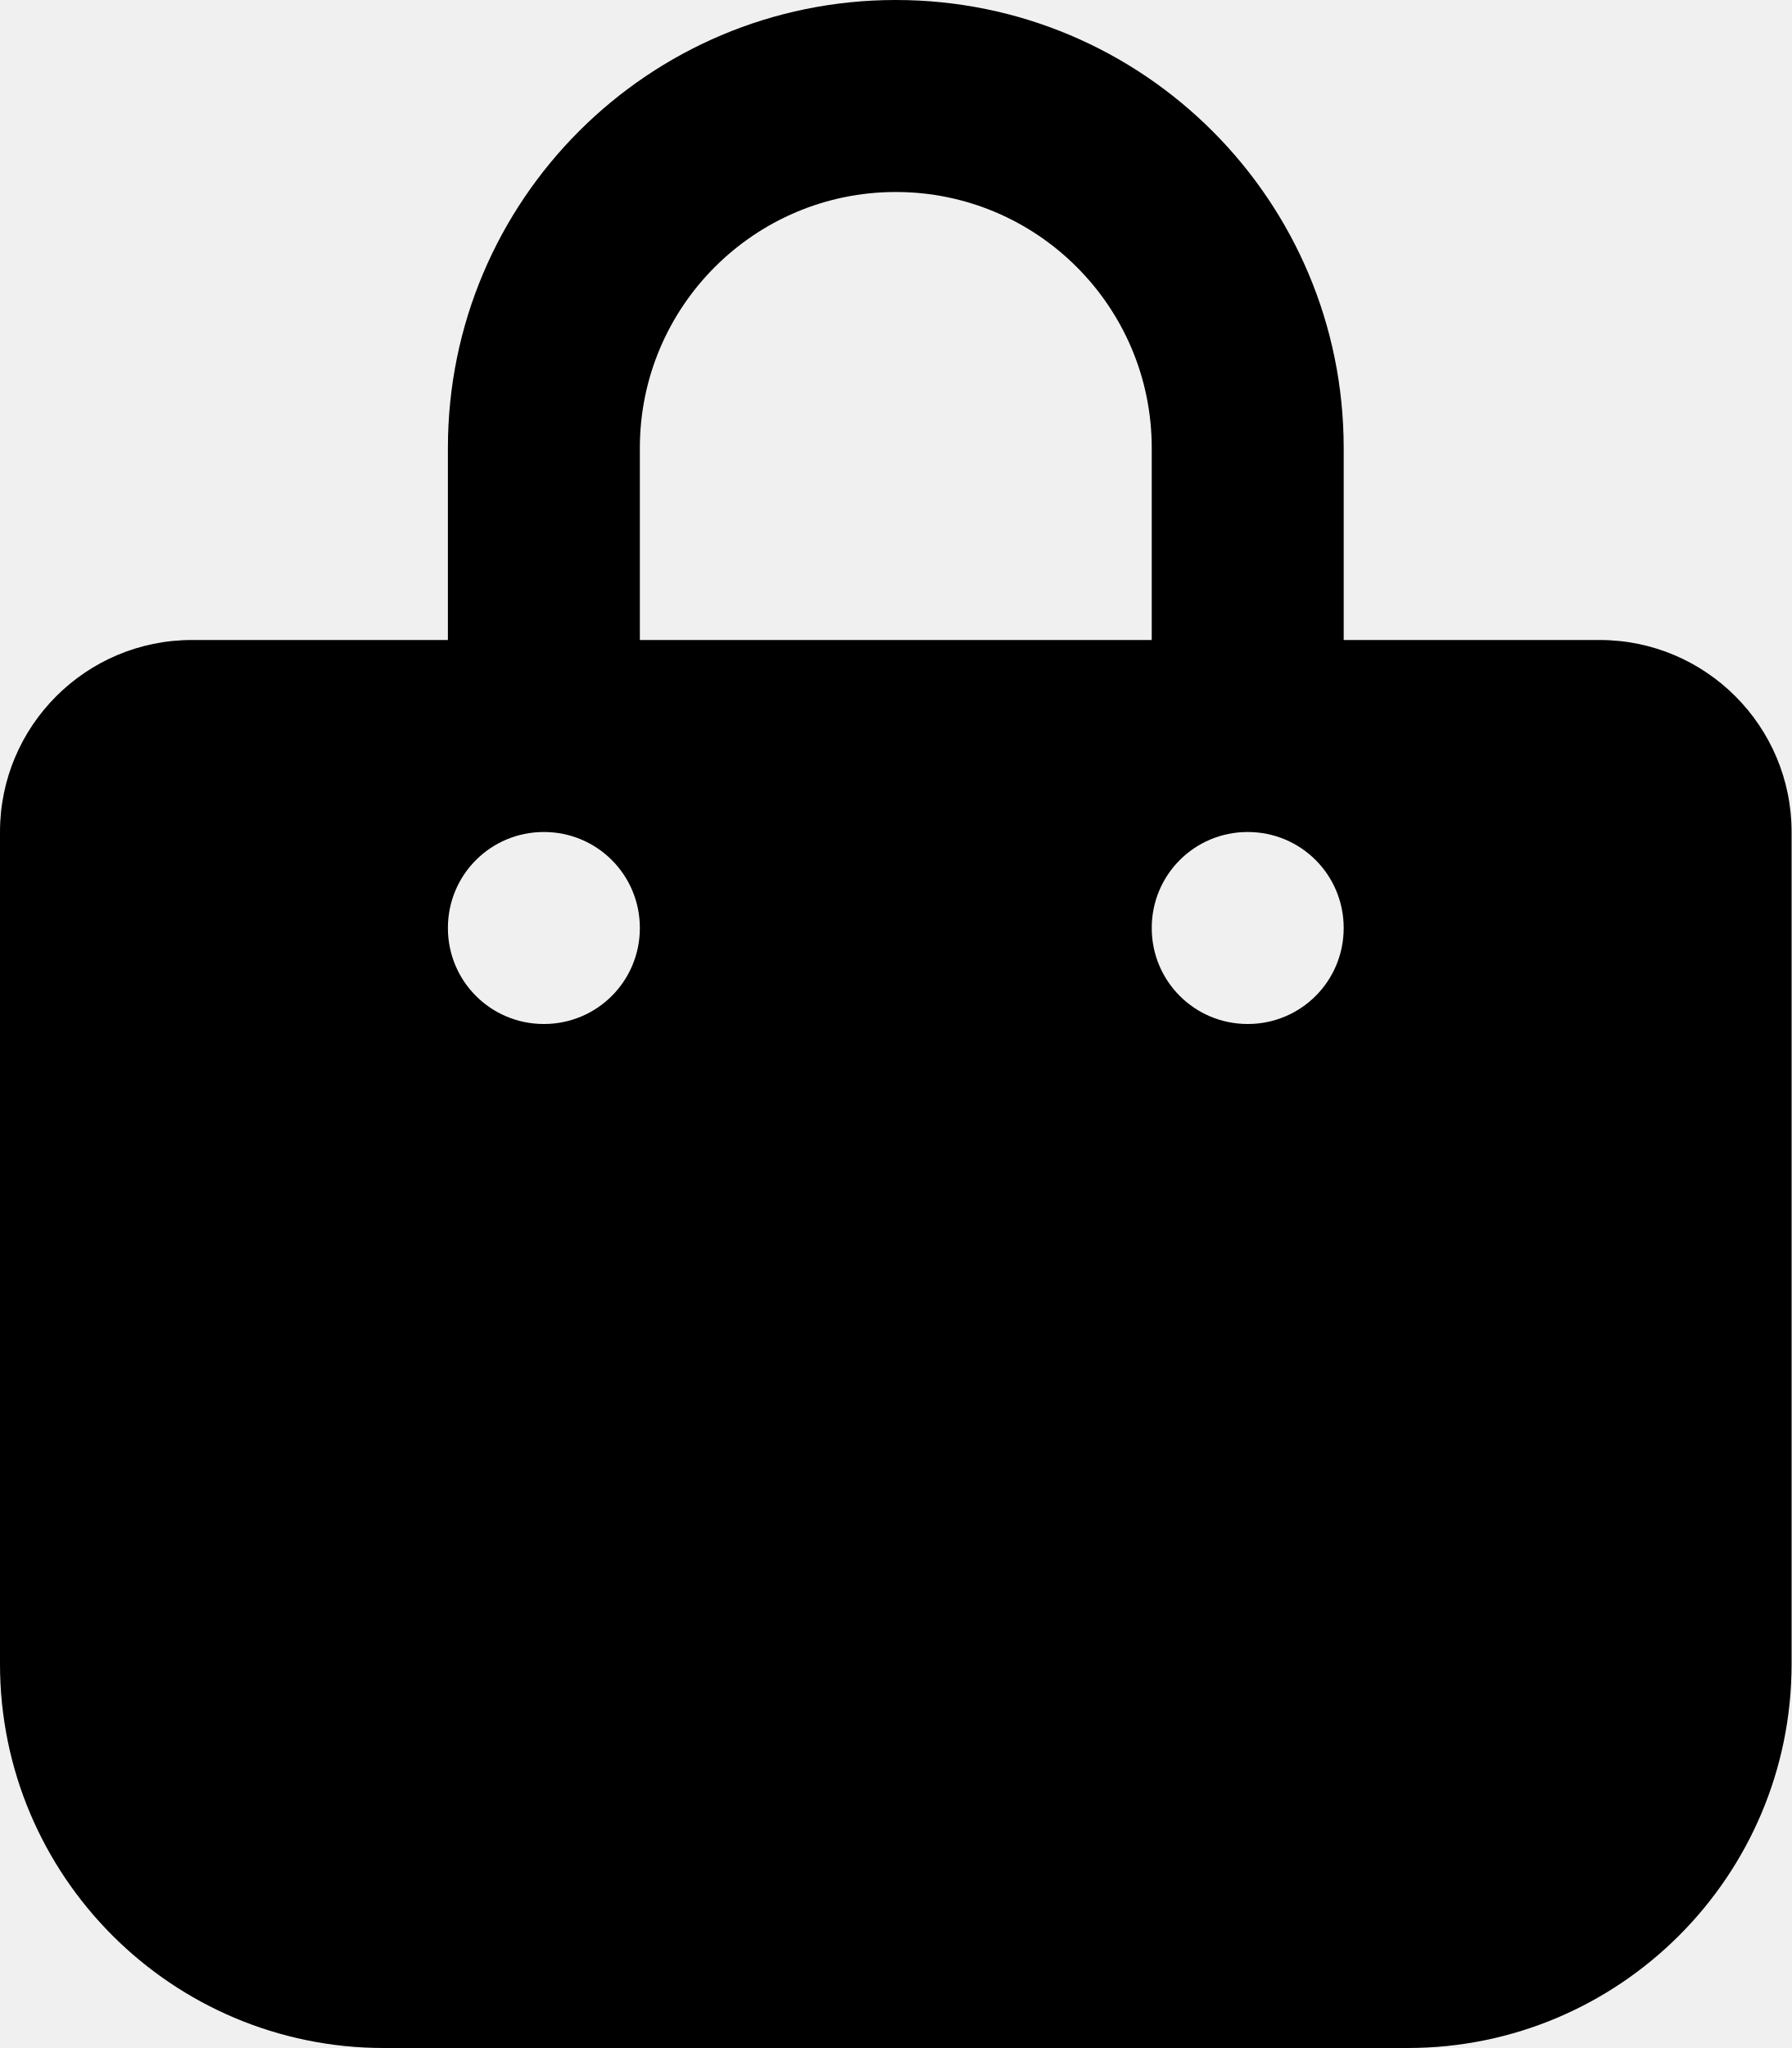
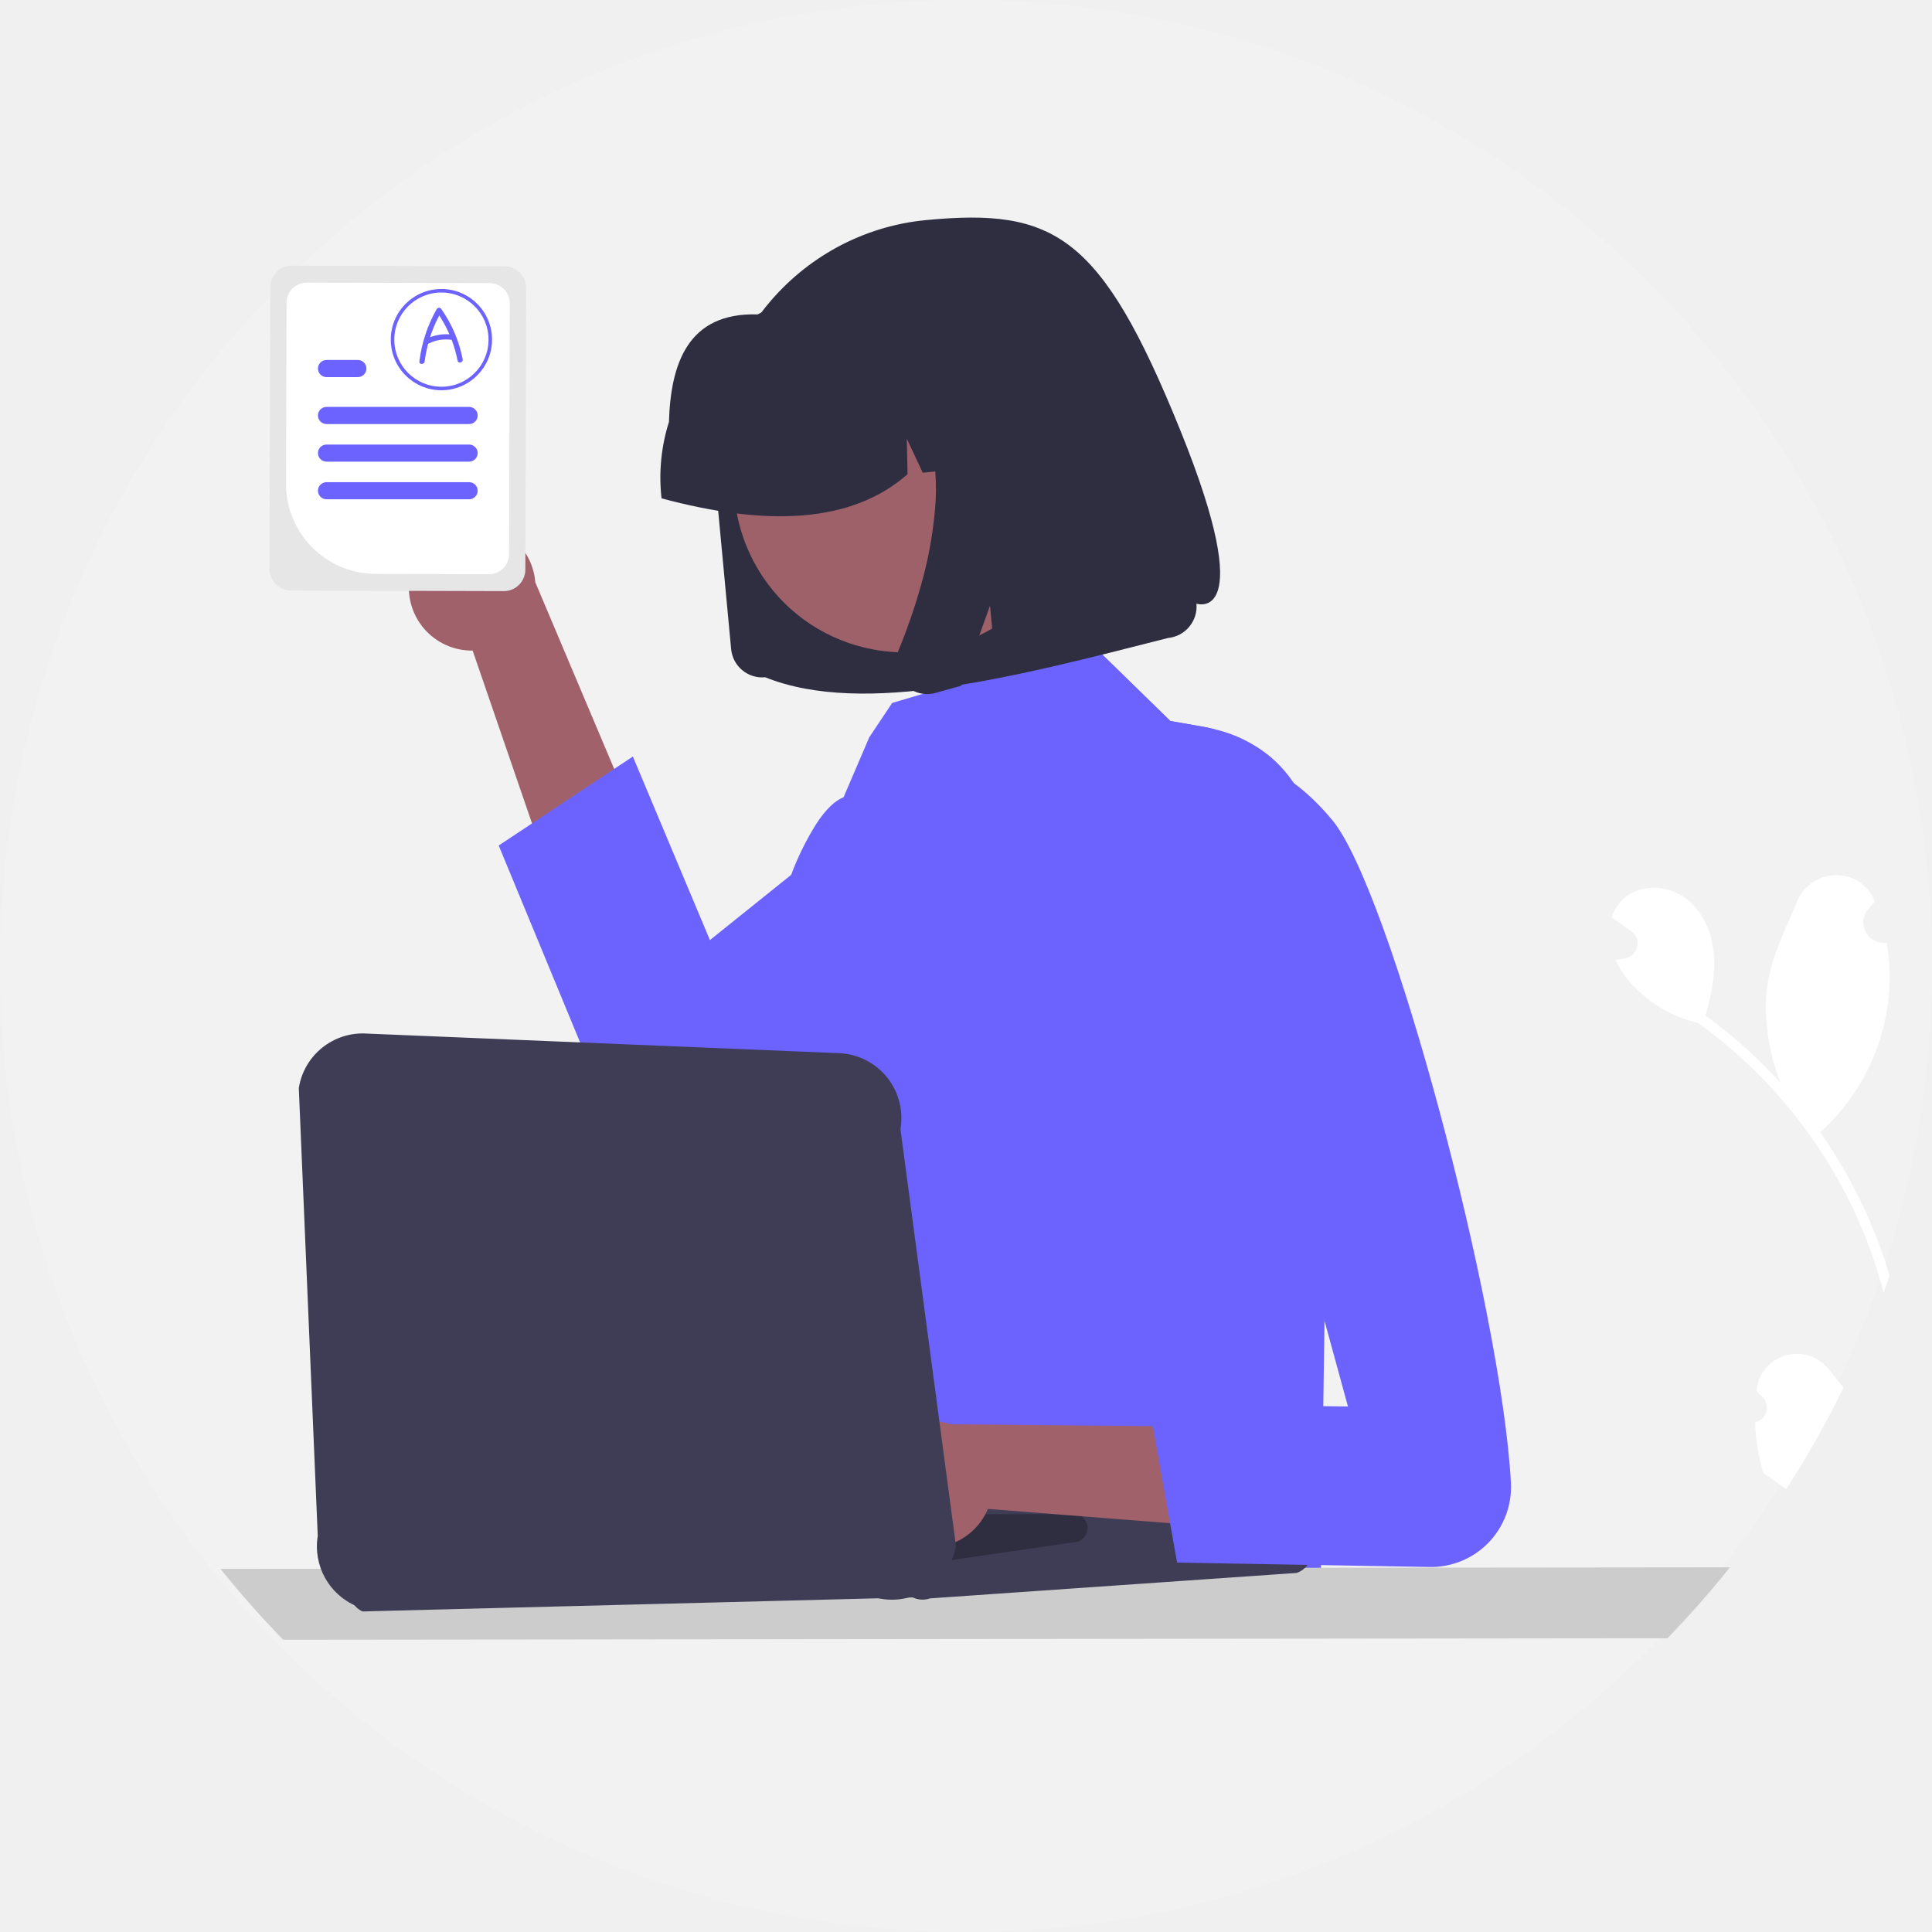
- <svg xmlns="http://www.w3.org/2000/svg" viewBox="0 0 448 512">
-   <path d="M112 112C112 50.14 162.1 0 224 0C285.9 0 336 50.14 336 112V160H400C426.5 160 448 181.5 448 208V416C448 469 405 512 352 512H96C42.98 512 0 469 0 416V208C0 181.5 21.49 160 48 160H112V112zM160 160H288V112C288 76.65 259.3 48 224 48C188.7 48 160 76.65 160 112V160zM136 256C149.3 256 160 245.3 160 232C160 218.7 149.3 208 136 208C122.7 208 112 218.7 112 232C112 245.3 122.7 256 136 256zM312 208C298.7 208 288 218.7 288 232C288 245.3 298.7 256 312 256C325.3 256 336 245.3 336 232C336 218.7 325.3 208 312 208z" />
+ <svg xmlns="http://www.w3.org/2000/svg" data-name="Layer 1" width="676" height="676" viewBox="0 0 676 676">
+   <path d="M938,450a337.453,337.453,0,0,1-17.85,108.68q-1.02,3-2.09,5.98a338.393,338.393,0,0,1-53.77,96.05q-10.32,12.945-21.87,24.82-11.55,11.895-24.25,22.63a336.248,336.248,0,0,1-165.78,75.8h-.01q-11.7,1.815-23.63,2.83Q614.545,787.99,600,788A336.94,336.94,0,0,1,358.09,686.05q-3.315-3.39-6.53-6.88-8.01-8.685-15.41-17.91-4.155-5.19-8.11-10.54a336.714,336.714,0,0,1-40.24-70.98,332.254,332.254,0,0,1-11.7-32.84c-.24-.79-.47-1.58-.7-2.37q-.75-2.55-1.45-5.13A338.38,338.38,0,0,1,262,450c0-186.67,151.33-338,338-338S938,263.33,938,450Z" transform="translate(-262 -112)" fill="#f2f2f2" />
+   <path d="M405.348,314.032a22.026,22.026,0,0,0,22.026,25.603l53.954,156.993,34.427-23.66L449.296,315.731a22.145,22.145,0,0,0-43.949-1.699Z" transform="translate(-262 -112)" fill="#a0616a" />
+   <path d="M686.955,367.15c-23.96,27.26-83.04,75.3-131.71,108.38-10.52,7.15-20.56,13.59-29.65,18.98-6.14,3.64-11.85,6.79-16.99,9.36a27.995,27.995,0,0,1-38.41-14.5l-33.7-81.53,11.66-7.73,28.75-19.07,6.53-4.32,26.96,64.21,28.43-22.82,17.65-14.17,80.46-64.57,6.94-2.06,16.19,15.8,11.45,11.18,10.77,1.87C683.895,366.44,685.455,366.77,686.955,367.15Z" transform="translate(-262 -112)" fill="#6c63ff" />
+   <path d="M901.92,591.162c1.67,2.12,3.4,4.23,5.13,6.35a335.121,335.121,0,0,1-20.06,35.52q-.825-.585-1.65-1.17a2.12,2.12,0,0,1-.25-.16c-2.05-1.46-4.11-2.9-6.16-4.36v-.01a70.003,70.003,0,0,1-2.81-17.7,5.288,5.288,0,0,0,1.23-9.86c-.27-.47-.46-.81-.73-1.29.01-.12.03-.25.04-.37C878.23,585.622,894.15,581.262,901.92,591.162Z" transform="translate(-262 -112)" fill="#fff" />
+   <path d="M919.87,548.362q1.8,4.95,3.28,10.01-1.02,3-2.09,5.98-.405-1.575-.84-3.15a161.957,161.957,0,0,0-5.85-17.2q-2.79-6.915-6.18-13.54a170.357,170.357,0,0,0-51.96-60.5,45.35,45.35,0,0,1-23.43-13.78,34.858,34.858,0,0,1-5.57-8.26c.92-.13,1.84-.31,2.74-.5.28-.06.57-.13.85-.19l.11-.02a5.241,5.241,0,0,0,1.85-9.38c-.51-.37-1.03-.73-1.54-1.09-.78-.57-1.57-1.11-2.36-1.67a2.492,2.492,0,0,1-.24-.17c-.9-.64-1.8-1.26-2.69-1.91a15.195,15.195,0,0,1,3.49-5.96c5.59-5.77,15.57-5.64,22.09-.94,6.53,4.7,9.81,12.93,10.23,20.95.37,6.87-1.11,13.67-3.06,20.3.49.36,1,.7,1.49,1.07a171.327,171.327,0,0,1,24.86,22.51c-4.35-10.32-5.93-23.78-4.8-33.05,1.29-10.56,6.42-20.59,10.62-30.58,5.03-12,22.19-12.16,27.03-.08.05.12.1.23.14.35q-1.215,1.215-2.34,2.52a7.175,7.175,0,0,0,6.29,11.8l.15-.02a72.096,72.096,0,0,1,1.06,10.79,73.508,73.508,0,0,1-22.88,54.2c-.48.45-.95.89-1.44,1.32a170.657,170.657,0,0,1,12.45,20.67A172.443,172.443,0,0,1,919.87,548.362Z" transform="translate(-262 -112)" fill="#fff" />
+   <path d="M727.185,454.55l-3.02,207.41-243.96-7,38.96-86c-.28-2.76,17.1-22.13,17-25-.3-8.41,5.98-16.2,7-25,2.08-18.15-9.83-86.69-4.34-100.85a96.267,96.267,0,0,1,8.94-18.08c3.12-4.72,6.32-7.9,9.38-9.05l9.02-21.02,8-12,62.77-18.59,6.94-2.06,16.19,15.8,11.45,11.18,10.77,1.87c1.61.28,3.17.61,4.67.99a47.442,47.442,0,0,1,19.66,9.74C725.415,392.86,727.605,422.9,727.185,454.55Z" transform="translate(-262 -112)" fill="#6c63ff" />
+   <path d="M867.29,660.402q-10.32,12.945-21.87,24.82l-26.38.02-141.87.16-25.54.03-16.98.02-25.26.02-19.43.02-35.89.04-21.17.03-44.58.04-21.28.03-58.97.06-37.04.04-9.94.01q-3.315-3.39-6.53-6.88-8.01-8.685-15.41-17.91l20.58-.02,14.02-.01,32.46-.04,62.64-.06,21.17-.02,8.56-.01h.03l6.72-.01,3.01-.01,7.71-.01h3.26l22.86-.02,49.31-.06,21.7-.02,20.78-.02,19.48-.02,27.95-.03,149.28-.15Z" transform="translate(-262 -112)" fill="#ccc" />
+   <path id="bfd9c2c3-21db-4bc8-8976-94586a21de42-9" data-name="Path 9" d="M529.766,348.972l-.054.005a10.924,10.924,0,0,1-11.89-9.865l-5.687-60.699a81.473,81.473,0,0,1,3.433-32.258,82.787,82.787,0,0,1,39.23-47.592,81.52,81.52,0,0,1,31.251-9.557c44.82-4.27,61.199,5.065,88.885,73.421s5.696,60.792,5.696,60.792a10.943,10.943,0,0,1-.463,4.339,11.121,11.121,0,0,1-5.285,6.393,10.978,10.978,0,0,1-4.179,1.277C617.716,348.697,564.251,362.874,529.757,348.973Z" transform="translate(-262 -112)" fill="#2f2e41" />
+   <path id="acce586e-6e96-4eff-b112-6c9d74172e69-10" data-name="Ellipse 1" d="M628.387,246.521A60.095,60.095,0,0,1,567.275,339.191a59.395,59.395,0,0,1-38.241-25.165,60.095,60.095,0,0,1,61.067-92.643,59.395,59.395,0,0,1,38.287,25.14Z" transform="translate(-262 -112)" fill="#9e616a" />
+   <path id="af1db401-16c9-4940-bbbf-8b9ef63e1952-11" data-name="Path 10" d="M493.346,285.156a64.45,64.45,0,0,1,2.716-25.512c.604-20.147,6.45-38.396,31.023-37.63a64.479,64.479,0,0,1,24.552-7.534l12.143-1.199q.205-.02.409-.039A64.341,64.341,0,0,1,634.215,271.344l.114,1.216-25.691,2.512-11.057-23.662.546,24.694-13.269,1.302-5.576-11.938.272,12.451c-19.701,17.352-49.576,18.261-86.082,8.454Z" transform="translate(-262 -112)" fill="#2f2e41" />
+   <path id="a1e66597-148d-4736-b39c-00184f281162-12" data-name="Path 13" d="M575.525,342.755a10.75,10.75,0,0,0,1.002,5.834,10.994,10.994,0,0,0,1.687,2.561,11.121,11.121,0,0,0,1.956,1.744,10.906,10.906,0,0,0,7.296,1.904q.241-.025.481-.059t.48-.079q.242-.043.48-.1t.478-.122l8.967-2.513,10.049-28.019,2.303,24.587,40.773-11.352-9.775-104.335-69.495,6.848,1.906,1.835a48.029,48.029,0,0,1,13.032,22.517,78.292,78.292,0,0,1,1.983,26.562,141.185,141.185,0,0,1-4.977,26.588,208.08,208.08,0,0,1-7.855,22.633A10.979,10.979,0,0,0,575.525,342.755Z" transform="translate(-262 -112)" fill="#2f2e41" />
+   <path d="M584.792,671.709a8.06,8.06,0,0,1-3.454-.781l-192.52,4.912a8.08,8.08,0,0,1,1.15-15.045l125.952-37.555a8.079,8.079,0,0,1,4.016-.154L714.762,646.833a8.079,8.079,0,0,1,.926,15.535l-128.259,8.897A8.091,8.091,0,0,1,584.792,671.709Z" transform="translate(-262 -112)" fill="#3f3d56" />
+   <path d="M591.872,658.307a5.085,5.085,0,0,1-2.483-.646L433.035,664.966a5.068,5.068,0,0,1,1.283-9.346l56.604-13.738a5.084,5.084,0,0,1,2.677.078l145.354-.175a5.069,5.069,0,0,1,.034,9.683l-45.602,6.608A5.058,5.058,0,0,1,591.872,658.307Z" transform="translate(-262 -112)" fill="#2f2e41" />
+   <path d="M575.415,649.974a22.026,22.026,0,0,0,32.255-10.014l165.496,13-8-41-170.697-1.626a22.145,22.145,0,0,0-19.053,39.64Z" transform="translate(-262 -112)" fill="#a0616a" />
+   <path d="M673.165,382.96s25-20,55,16c20.232,24.278,59.259,171.044,62.495,231.862a27.982,27.982,0,0,1-28.584,29.46l-88.211-1.535-9.864-55.45,69.643.825Z" transform="translate(-262 -112)" fill="#6c63ff" />
+   <path d="M574.084,671.732a22.739,22.739,0,0,1-8.81-1.784l-178.442,4.071a22.675,22.675,0,0,1-13.651-24.582l-6.631-156.711a22.642,22.642,0,0,1,23.935-19.074l165.663,6.871a22.739,22.739,0,0,1,20.922,26.544L596.48,652.835A22.775,22.775,0,0,1,574.084,671.732Z" transform="translate(-262 -112)" fill="#3f3d56" />
+   <path d="M438.585,205.17l-74.47-.21a7.541,7.541,0,0,0-7.55,7.51l-.27,98.61a7.524,7.524,0,0,0,7.5,7.54l41.31.12,33.17.09a7.526,7.526,0,0,0,7.54-7.51l.02-5.83.26-92.77A7.535,7.535,0,0,0,438.585,205.17Z" transform="translate(-262 -112)" fill="#e6e6e6" />
+   <path d="M433.335,211.06l-64-.18a7.061,7.061,0,0,0-7.07,7.03l-.18,63.4a31.443,31.443,0,0,0,31.32,31.49l12.16.03,27.49.08a7.055,7.055,0,0,0,7.07-7.03l.02-6.38.22-81.37A7.055,7.055,0,0,0,433.335,211.06Z" transform="translate(-262 -112)" fill="#fff" />
+   <path d="M426.145,254.38h-49.9a2.995,2.995,0,1,0,0,5.99h49.9a2.995,2.995,0,0,0,0-5.99Z" transform="translate(-262 -112)" fill="#6c63ff" />
+   <path d="M387.215,237.96h-10.97a2.995,2.995,0,1,0,0,5.99h10.97a2.995,2.995,0,1,0,0-5.99Z" transform="translate(-262 -112)" fill="#6c63ff" />
+   <path d="M426.145,280.71h-49.9a2.995,2.995,0,1,0,0,5.99h49.9a2.995,2.995,0,0,0,0-5.99Z" transform="translate(-262 -112)" fill="#6c63ff" />
+   <path d="M426.145,267.55h-49.9a2.99,2.99,0,1,0,0,5.98h49.9a2.99,2.99,0,0,0,0-5.98Z" transform="translate(-262 -112)" fill="#6c63ff" />
+   <path d="M416.449,248.55a17.716,17.716,0,1,1,17.716-17.716A17.737,17.737,0,0,1,416.449,248.55Zm0-34.202A16.485,16.485,0,1,0,432.934,230.834,16.504,16.504,0,0,0,416.449,214.349Z" transform="translate(-262 -112)" fill="#6c63ff" />
+   <path d="M423.889,237.696a45.545,45.545,0,0,0-7.478-17.566.935.935,0,0,0-1.595,0,48.647,48.647,0,0,0-6.067,18.336c-.144,1.177,1.705,1.167,1.847,0a45.52,45.52,0,0,1,1.211-6.2,1.055,1.055,0,0,0,.206-.063,13.459,13.459,0,0,1,7.95-1.295c.024.004.047-.002.07.001a44.285,44.285,0,0,1,2.075,7.278C422.334,239.353,424.114,238.859,423.889,237.696ZM412.472,230.001a46.743,46.743,0,0,1,3.225-7.618,44.266,44.266,0,0,1,3.566,6.612A15.576,15.576,0,0,0,412.472,230.001Z" transform="translate(-262 -112)" fill="#6c63ff" />
</svg>
